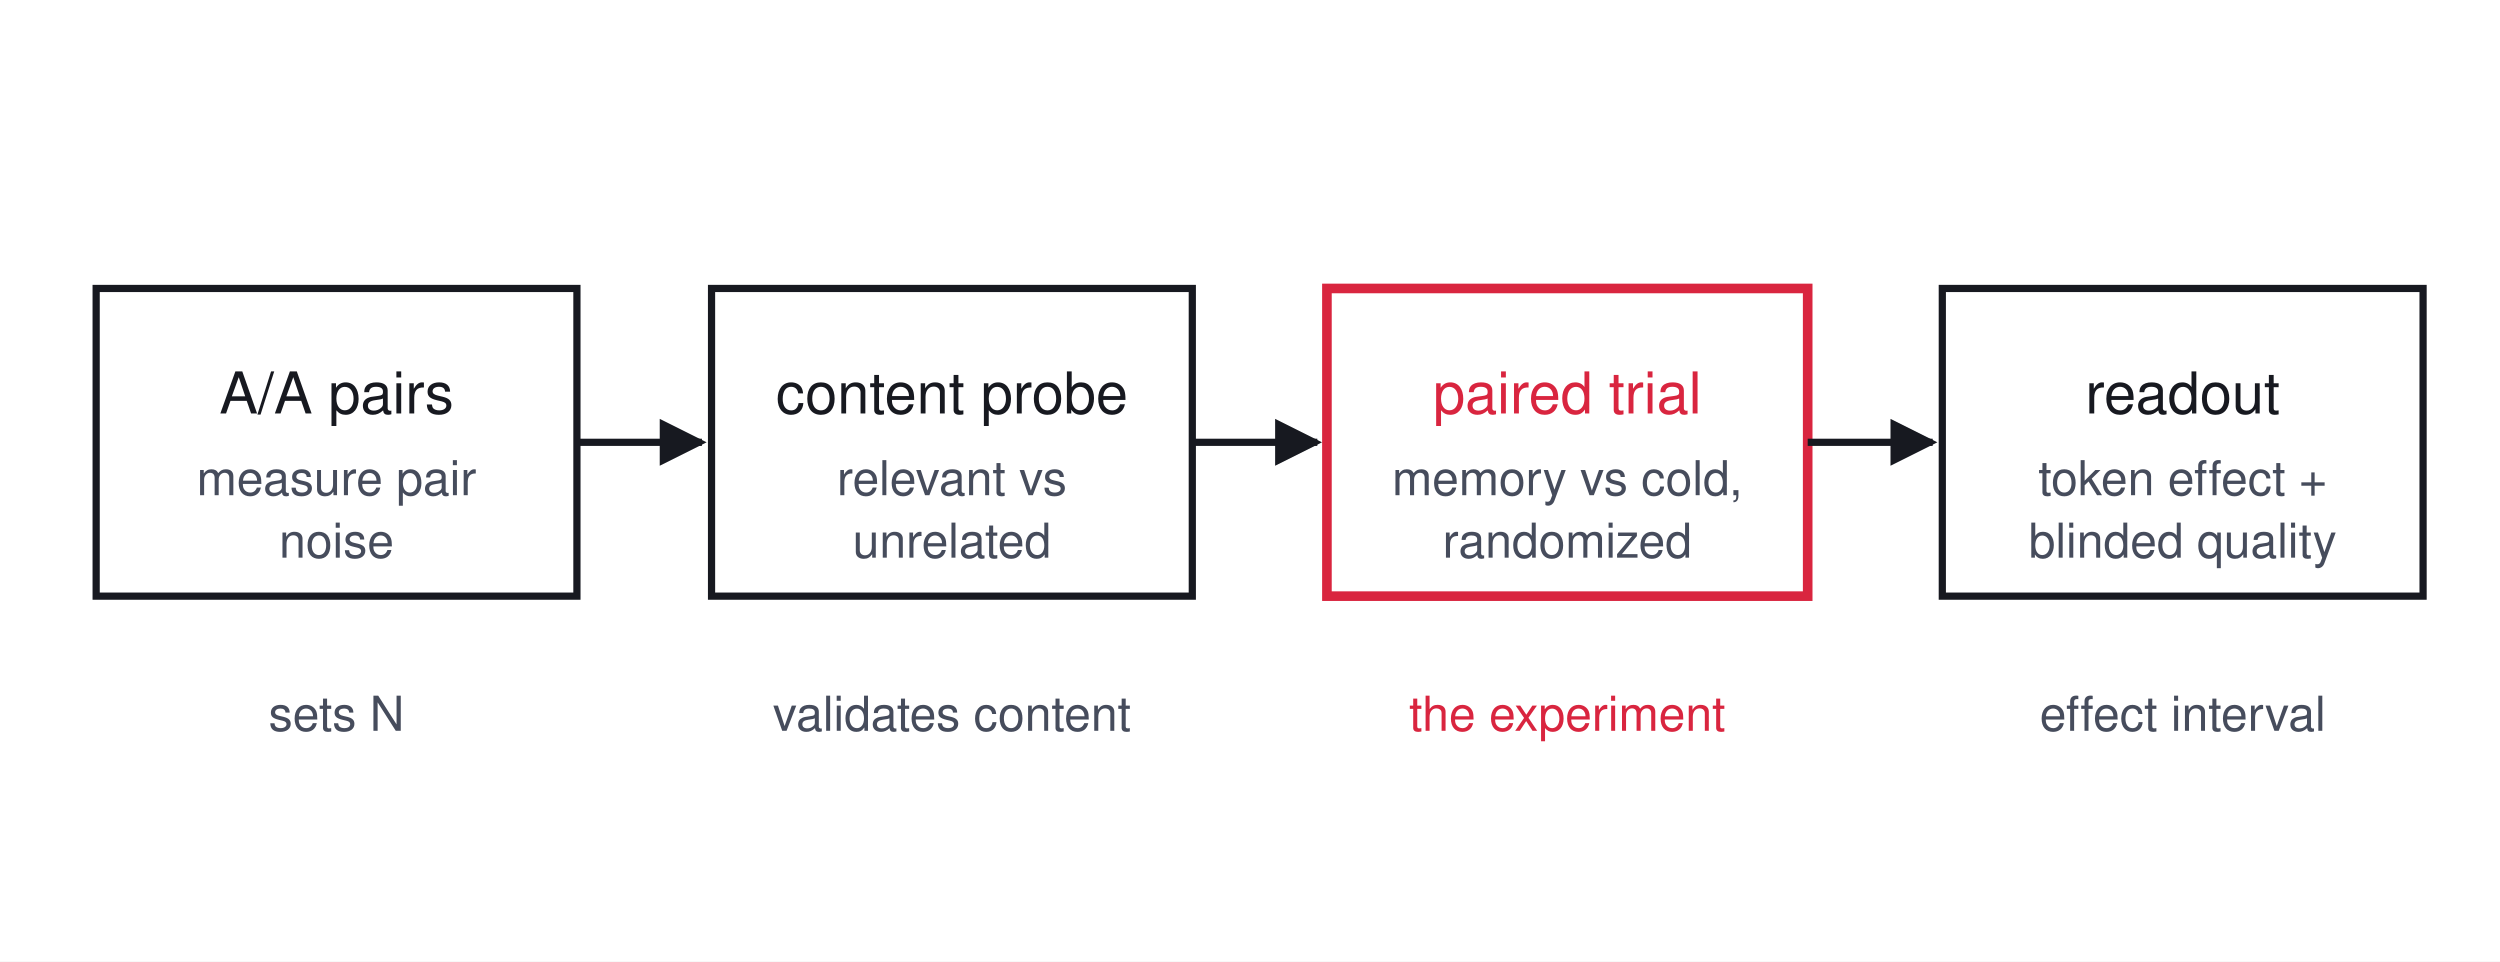
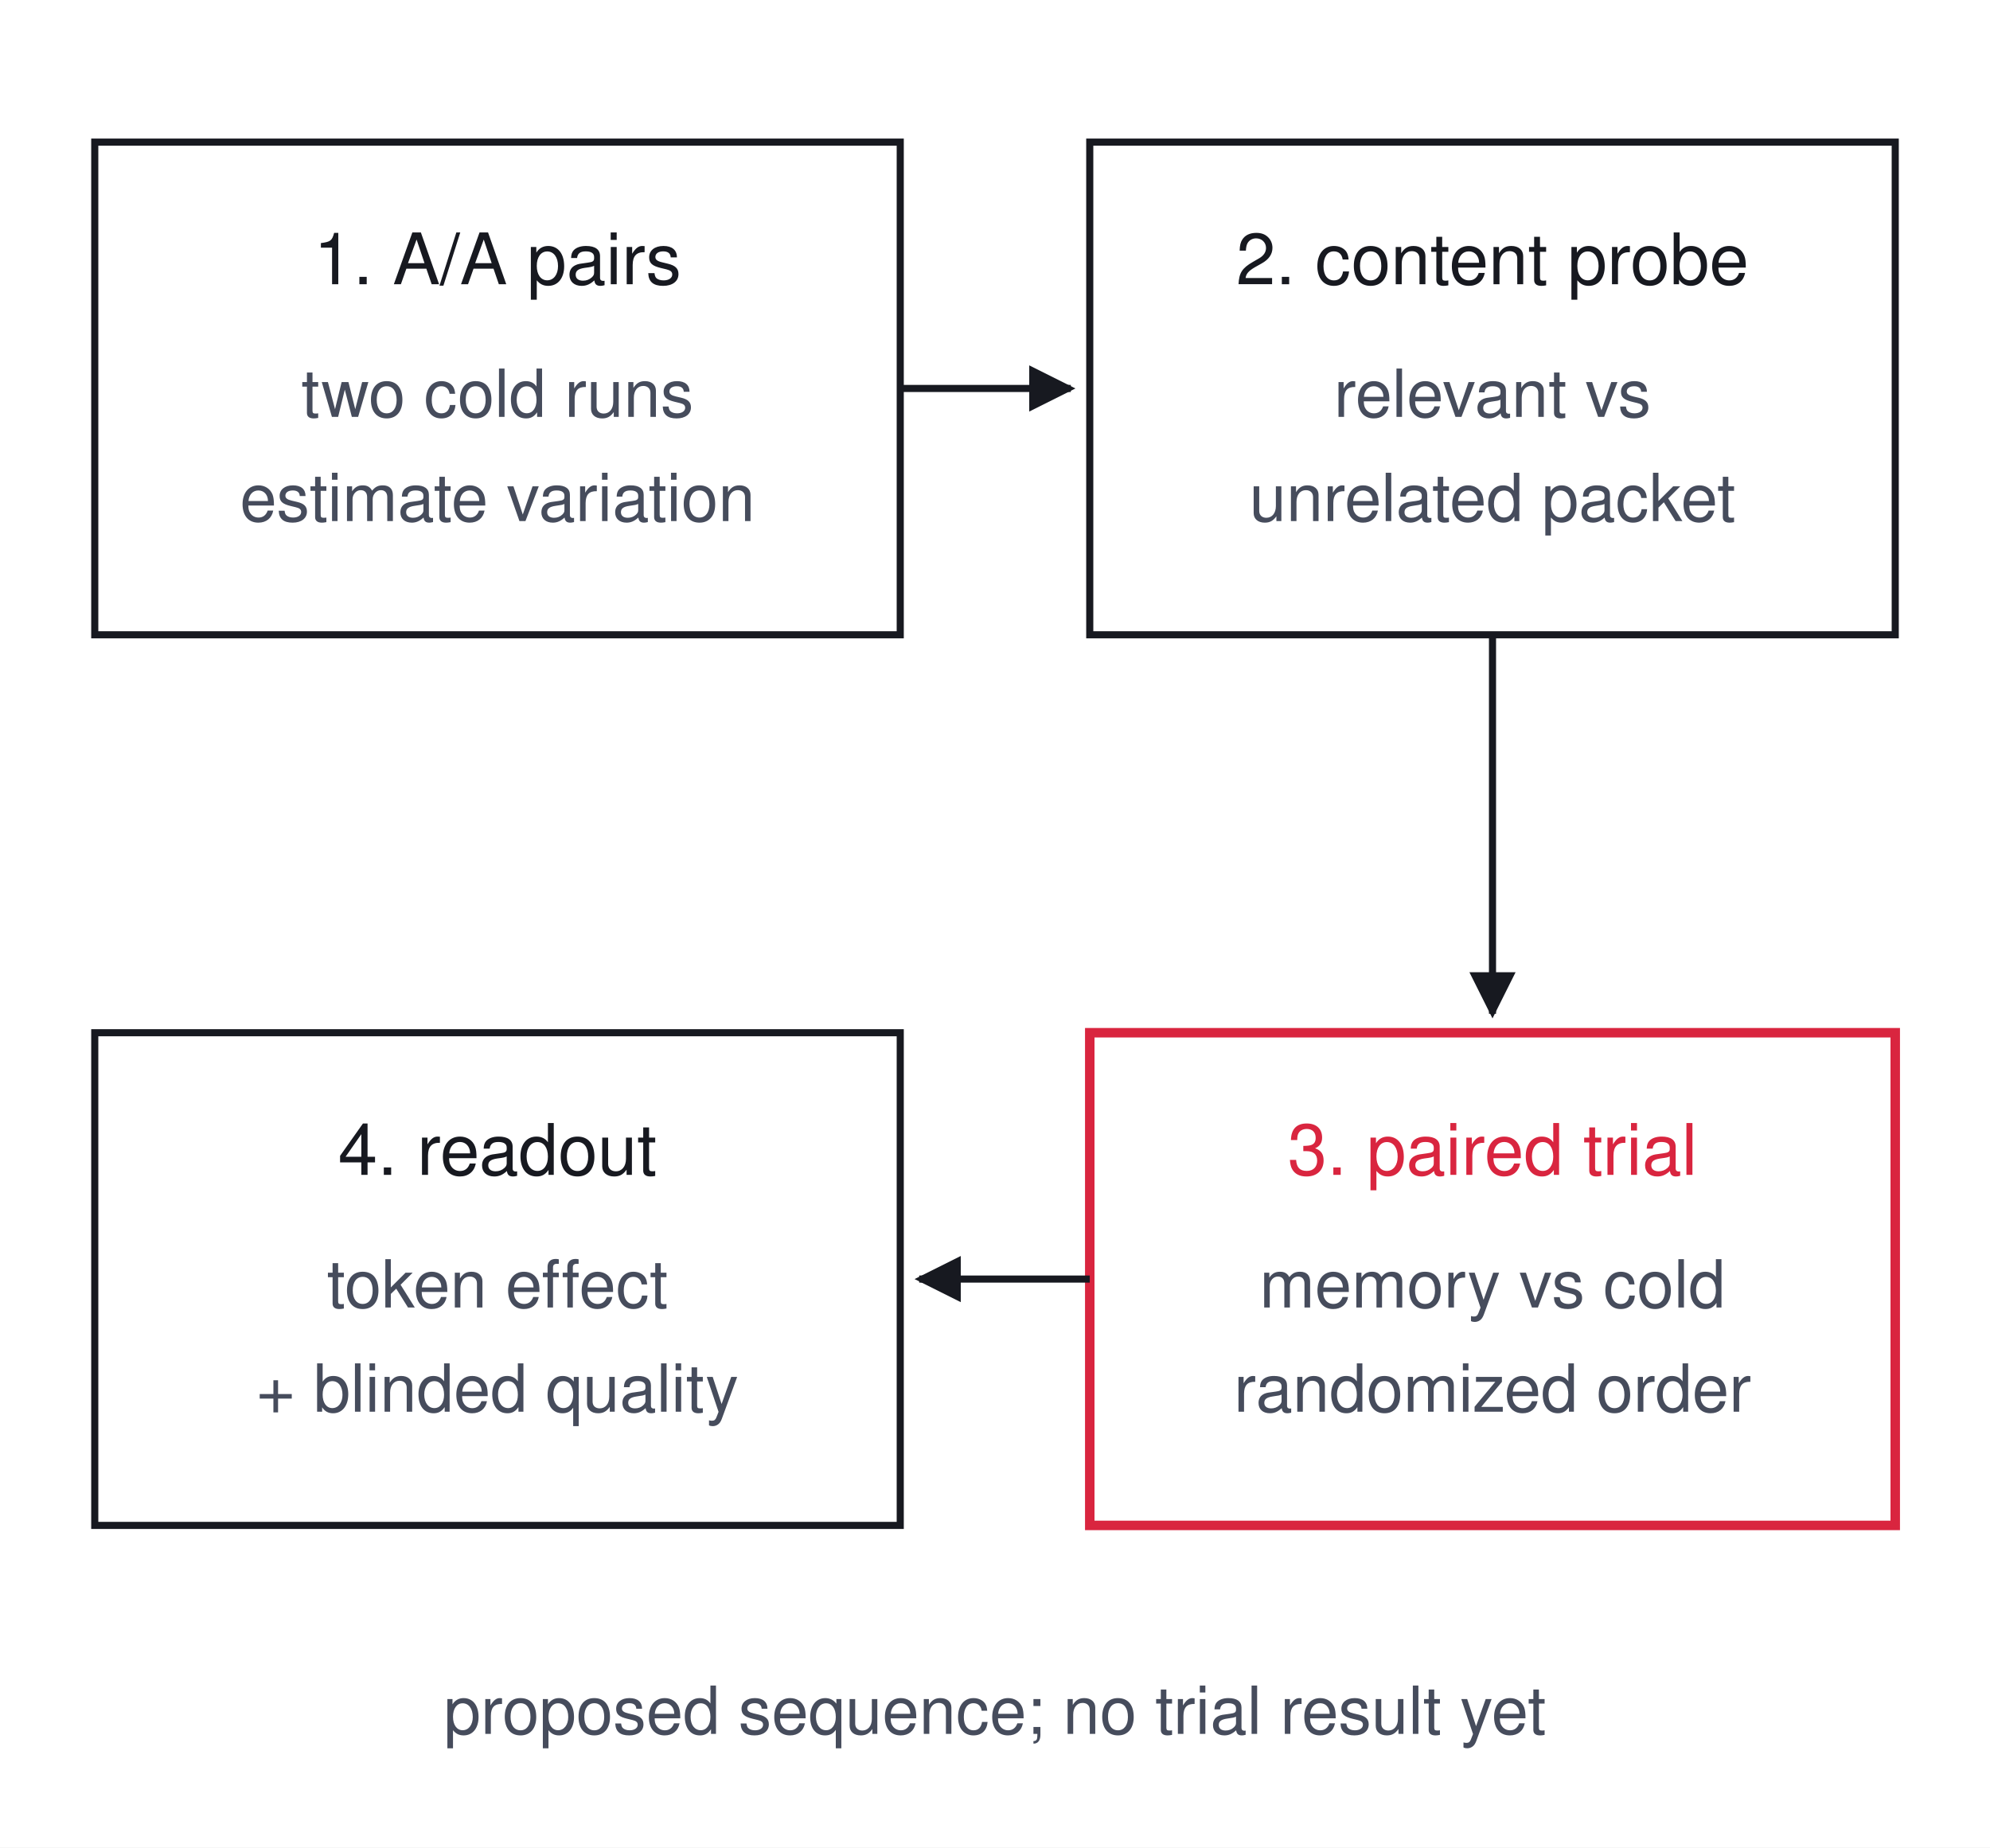
- <svg xmlns="http://www.w3.org/2000/svg" viewBox="0 0 520 200" width="520" height="200" role="img">
-   <rect x="0" y="0" width="520" height="200" fill="#ffffff" />
+ <svg xmlns="http://www.w3.org/2000/svg" viewBox="0 0 420 390" width="420" height="390" role="img">
+   <rect x="0" y="0" width="420" height="390" fill="#ffffff" />
  <defs>
    <marker id="des-ink" viewBox="0 0 10 10" refX="9" refY="5" markerWidth="6.5" markerHeight="6.5" orient="auto">
      <path d="M0,0 L10,5 L0,10 z" fill="#171920" />
    </marker>
  </defs>
-   <rect x="20" y="60" width="100" height="64" fill="none" stroke="#171920" stroke-width="1.5" />
-   <text x="70" y="86" font-family="ui-monospace, GeistMonoVariableVF, Helvetica, monospace" font-size="12" fill="#171920" text-anchor="middle">A/A pairs</text>
-   <text x="70" y="103" font-family="ui-monospace, GeistMonoVariableVF, Helvetica, monospace" font-size="10" fill="#464c5c" text-anchor="middle">measure pair</text>
-   <text x="70" y="116" font-family="ui-monospace, GeistMonoVariableVF, Helvetica, monospace" font-size="10" fill="#464c5c" text-anchor="middle">noise</text>
-   <text x="70" y="152" font-family="ui-monospace, GeistMonoVariableVF, Helvetica, monospace" font-size="10" fill="#464c5c" text-anchor="middle">sets N</text>
-   <line x1="120" y1="92" x2="146" y2="92" stroke="#171920" stroke-width="1.5" fill="none" marker-end="url(#des-ink)" />
-   <rect x="148" y="60" width="100" height="64" fill="none" stroke="#171920" stroke-width="1.5" />
-   <text x="198" y="86" font-family="ui-monospace, GeistMonoVariableVF, Helvetica, monospace" font-size="12" fill="#171920" text-anchor="middle">content probe</text>
-   <text x="198" y="103" font-family="ui-monospace, GeistMonoVariableVF, Helvetica, monospace" font-size="10" fill="#464c5c" text-anchor="middle">relevant vs</text>
-   <text x="198" y="116" font-family="ui-monospace, GeistMonoVariableVF, Helvetica, monospace" font-size="10" fill="#464c5c" text-anchor="middle">unrelated</text>
-   <text x="198" y="152" font-family="ui-monospace, GeistMonoVariableVF, Helvetica, monospace" font-size="10" fill="#464c5c" text-anchor="middle">validates content</text>
-   <line x1="248" y1="92" x2="274" y2="92" stroke="#171920" stroke-width="1.5" fill="none" marker-end="url(#des-ink)" />
-   <rect x="276" y="60" width="100" height="64" fill="none" stroke="#d9253f" stroke-width="2" />
-   <text x="326" y="86" font-family="ui-monospace, GeistMonoVariableVF, Helvetica, monospace" font-size="12" fill="#d9253f" text-anchor="middle">paired trial</text>
-   <text x="326" y="103" font-family="ui-monospace, GeistMonoVariableVF, Helvetica, monospace" font-size="10" fill="#464c5c" text-anchor="middle">memory vs cold,</text>
-   <text x="326" y="116" font-family="ui-monospace, GeistMonoVariableVF, Helvetica, monospace" font-size="10" fill="#464c5c" text-anchor="middle">randomized</text>
-   <text x="326" y="152" font-family="ui-monospace, GeistMonoVariableVF, Helvetica, monospace" font-size="10" fill="#d9253f" text-anchor="middle">the experiment</text>
-   <line x1="376" y1="92" x2="402" y2="92" stroke="#171920" stroke-width="1.5" fill="none" marker-end="url(#des-ink)" />
-   <rect x="404" y="60" width="100" height="64" fill="none" stroke="#171920" stroke-width="1.5" />
-   <text x="454" y="86" font-family="ui-monospace, GeistMonoVariableVF, Helvetica, monospace" font-size="12" fill="#171920" text-anchor="middle">readout</text>
-   <text x="454" y="103" font-family="ui-monospace, GeistMonoVariableVF, Helvetica, monospace" font-size="10" fill="#464c5c" text-anchor="middle">token effect +</text>
-   <text x="454" y="116" font-family="ui-monospace, GeistMonoVariableVF, Helvetica, monospace" font-size="10" fill="#464c5c" text-anchor="middle">blinded quality</text>
-   <text x="454" y="152" font-family="ui-monospace, GeistMonoVariableVF, Helvetica, monospace" font-size="10" fill="#464c5c" text-anchor="middle">effect interval</text>
+   <rect x="20" y="30" width="170" height="104" fill="none" stroke="#171920" stroke-width="1.5" />
+   <text x="105" y="60" font-family="ui-monospace, GeistMonoVariableVF, Helvetica, monospace" font-size="15" fill="#171920" text-anchor="middle">1. A/A pairs</text>
+   <text x="105" y="88" font-family="ui-monospace, GeistMonoVariableVF, Helvetica, monospace" font-size="14" fill="#464c5c" text-anchor="middle">two cold runs</text>
+   <text x="105" y="110" font-family="ui-monospace, GeistMonoVariableVF, Helvetica, monospace" font-size="14" fill="#464c5c" text-anchor="middle">estimate variation</text>
+   <rect x="230" y="30" width="170" height="104" fill="none" stroke="#171920" stroke-width="1.5" />
+   <text x="315" y="60" font-family="ui-monospace, GeistMonoVariableVF, Helvetica, monospace" font-size="15" fill="#171920" text-anchor="middle">2. content probe</text>
+   <text x="315" y="88" font-family="ui-monospace, GeistMonoVariableVF, Helvetica, monospace" font-size="14" fill="#464c5c" text-anchor="middle">relevant vs</text>
+   <text x="315" y="110" font-family="ui-monospace, GeistMonoVariableVF, Helvetica, monospace" font-size="14" fill="#464c5c" text-anchor="middle">unrelated packet</text>
+   <rect x="230" y="218" width="170" height="104" fill="none" stroke="#d9253f" stroke-width="2" />
+   <text x="315" y="248" font-family="ui-monospace, GeistMonoVariableVF, Helvetica, monospace" font-size="15" fill="#d9253f" text-anchor="middle">3. paired trial</text>
+   <text x="315" y="276" font-family="ui-monospace, GeistMonoVariableVF, Helvetica, monospace" font-size="14" fill="#464c5c" text-anchor="middle">memory vs cold</text>
+   <text x="315" y="298" font-family="ui-monospace, GeistMonoVariableVF, Helvetica, monospace" font-size="14" fill="#464c5c" text-anchor="middle">randomized order</text>
+   <rect x="20" y="218" width="170" height="104" fill="none" stroke="#171920" stroke-width="1.5" />
+   <text x="105" y="248" font-family="ui-monospace, GeistMonoVariableVF, Helvetica, monospace" font-size="15" fill="#171920" text-anchor="middle">4. readout</text>
+   <text x="105" y="276" font-family="ui-monospace, GeistMonoVariableVF, Helvetica, monospace" font-size="14" fill="#464c5c" text-anchor="middle">token effect</text>
+   <text x="105" y="298" font-family="ui-monospace, GeistMonoVariableVF, Helvetica, monospace" font-size="14" fill="#464c5c" text-anchor="middle">+ blinded quality</text>
+   <line x1="190" y1="82" x2="226" y2="82" stroke="#171920" stroke-width="1.5" fill="none" marker-end="url(#des-ink)" />
+   <line x1="315" y1="134" x2="315" y2="214" stroke="#171920" stroke-width="1.5" fill="none" marker-end="url(#des-ink)" />
+   <line x1="230" y1="270" x2="194" y2="270" stroke="#171920" stroke-width="1.5" fill="none" marker-end="url(#des-ink)" />
+   <text x="210" y="366" font-family="ui-monospace, GeistMonoVariableVF, Helvetica, monospace" font-size="14" fill="#464c5c" text-anchor="middle">proposed sequence; no trial result yet</text>
</svg>
